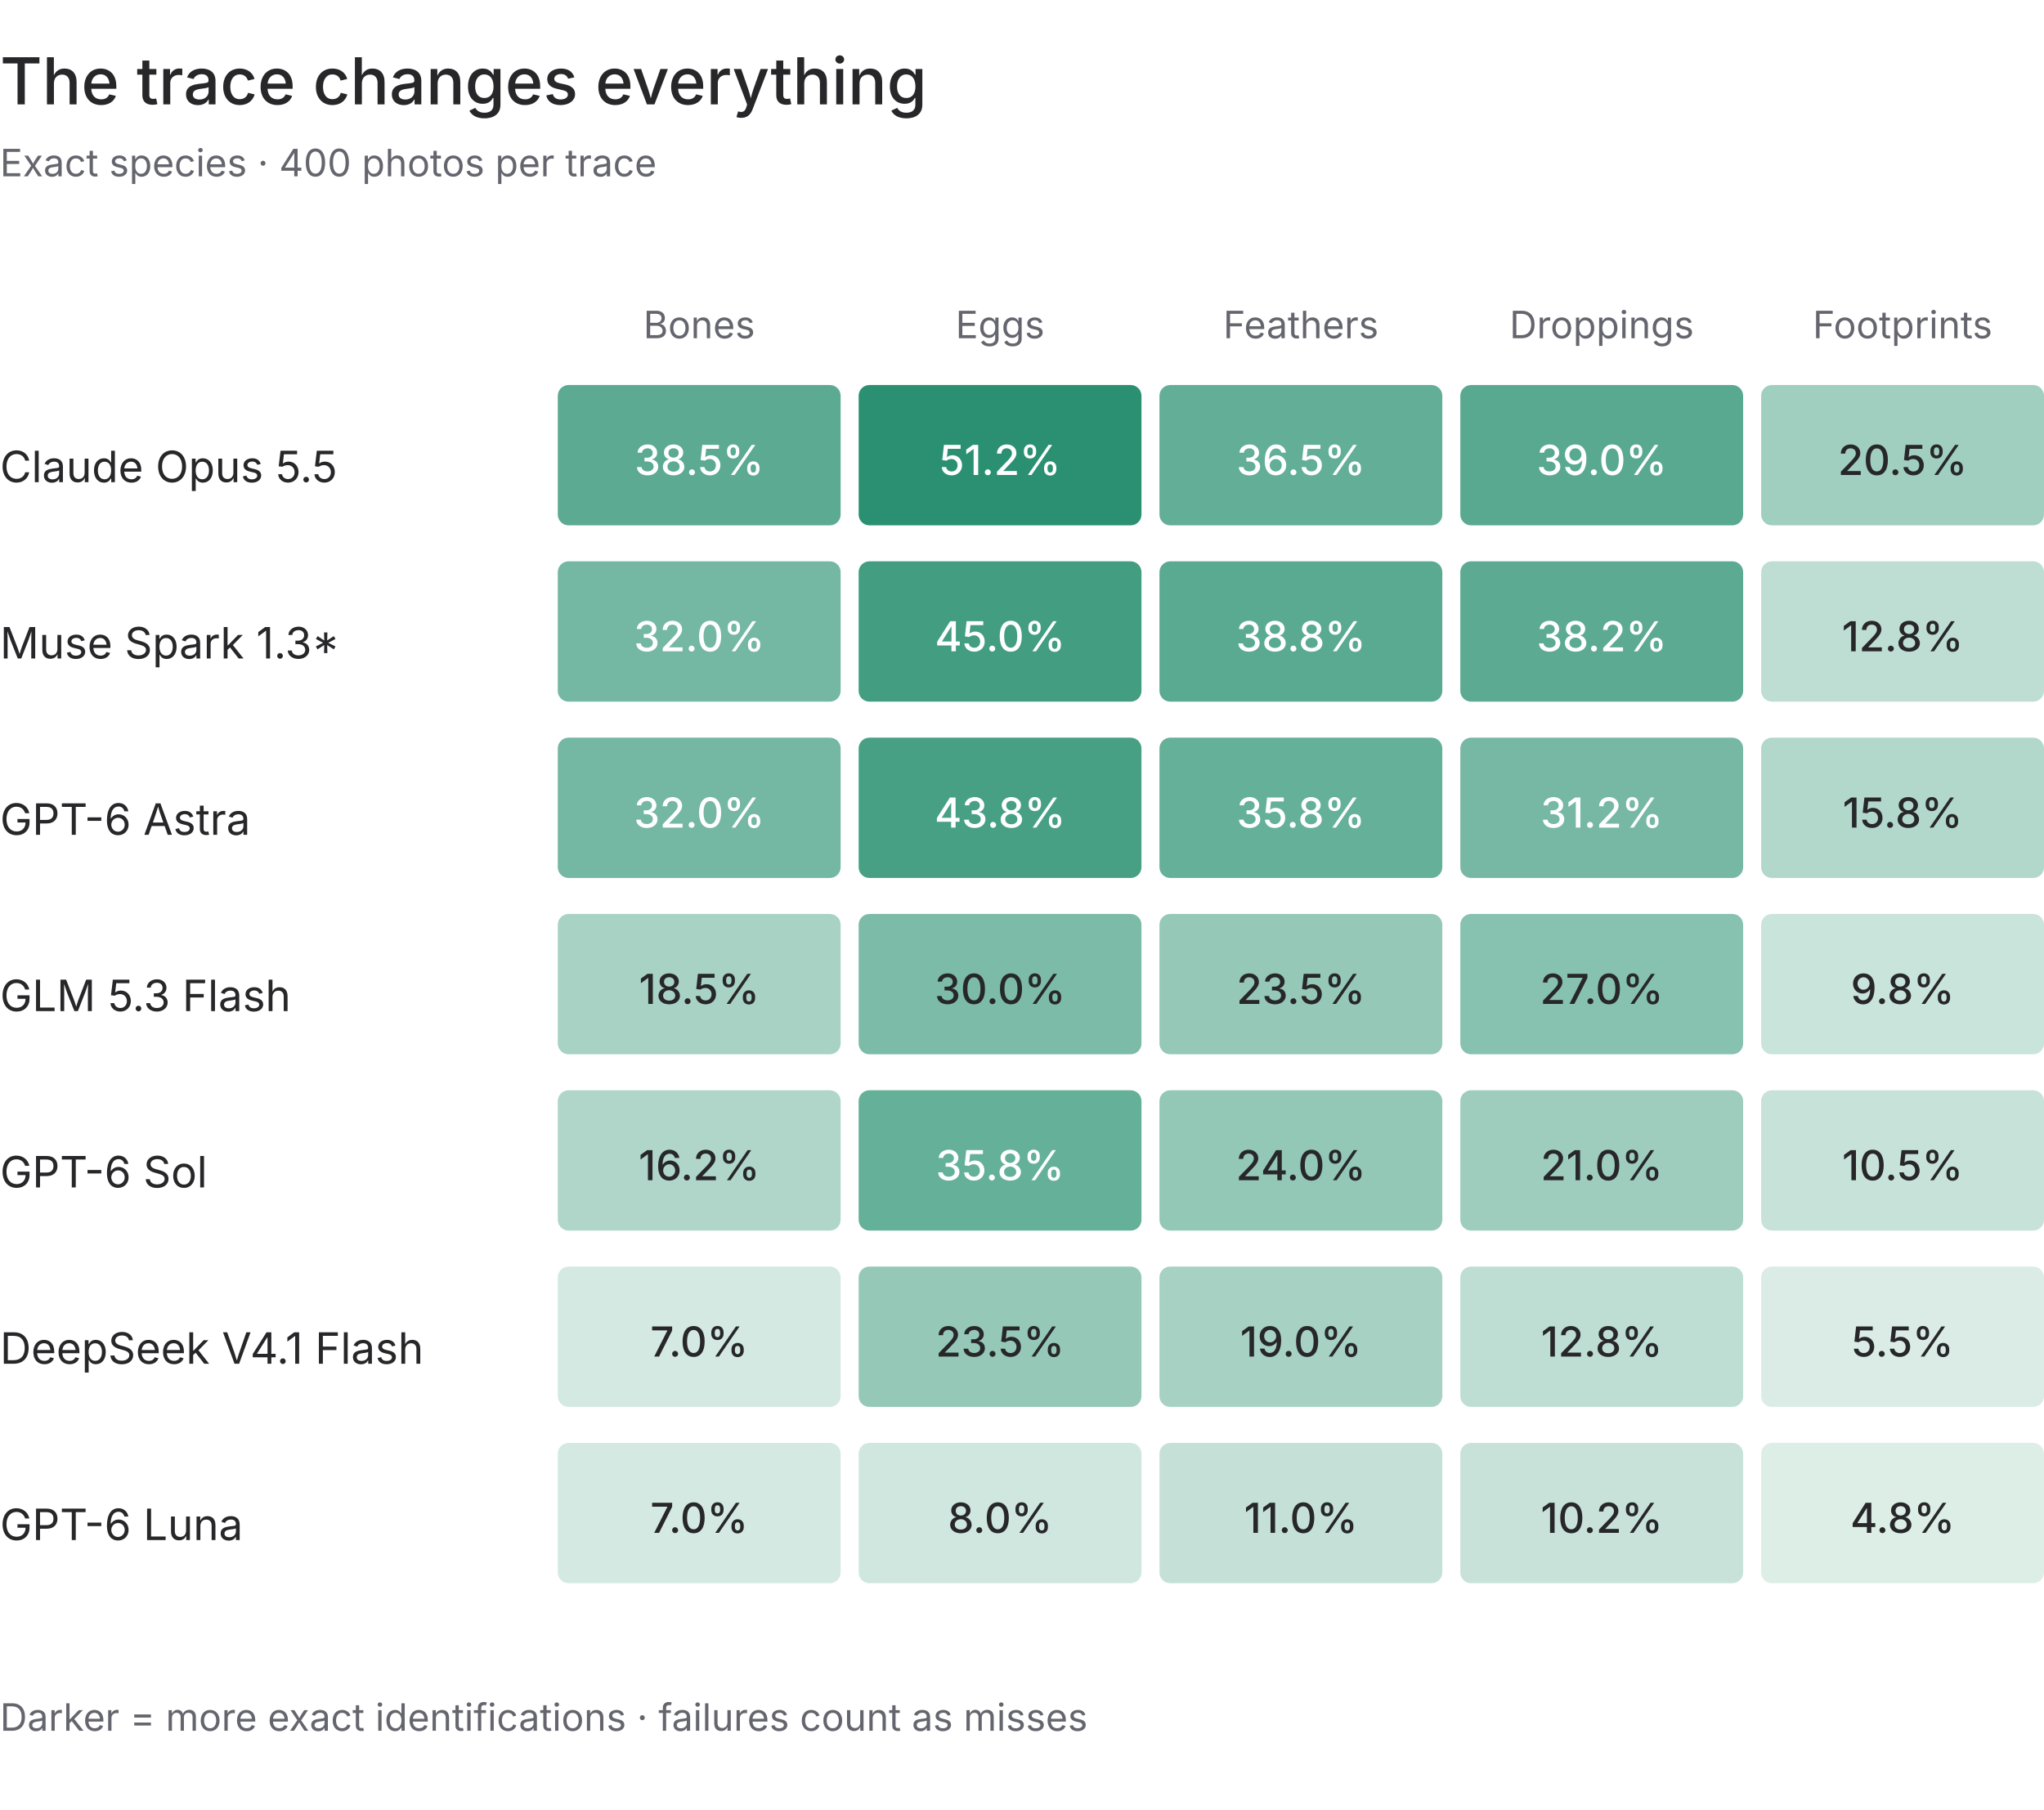
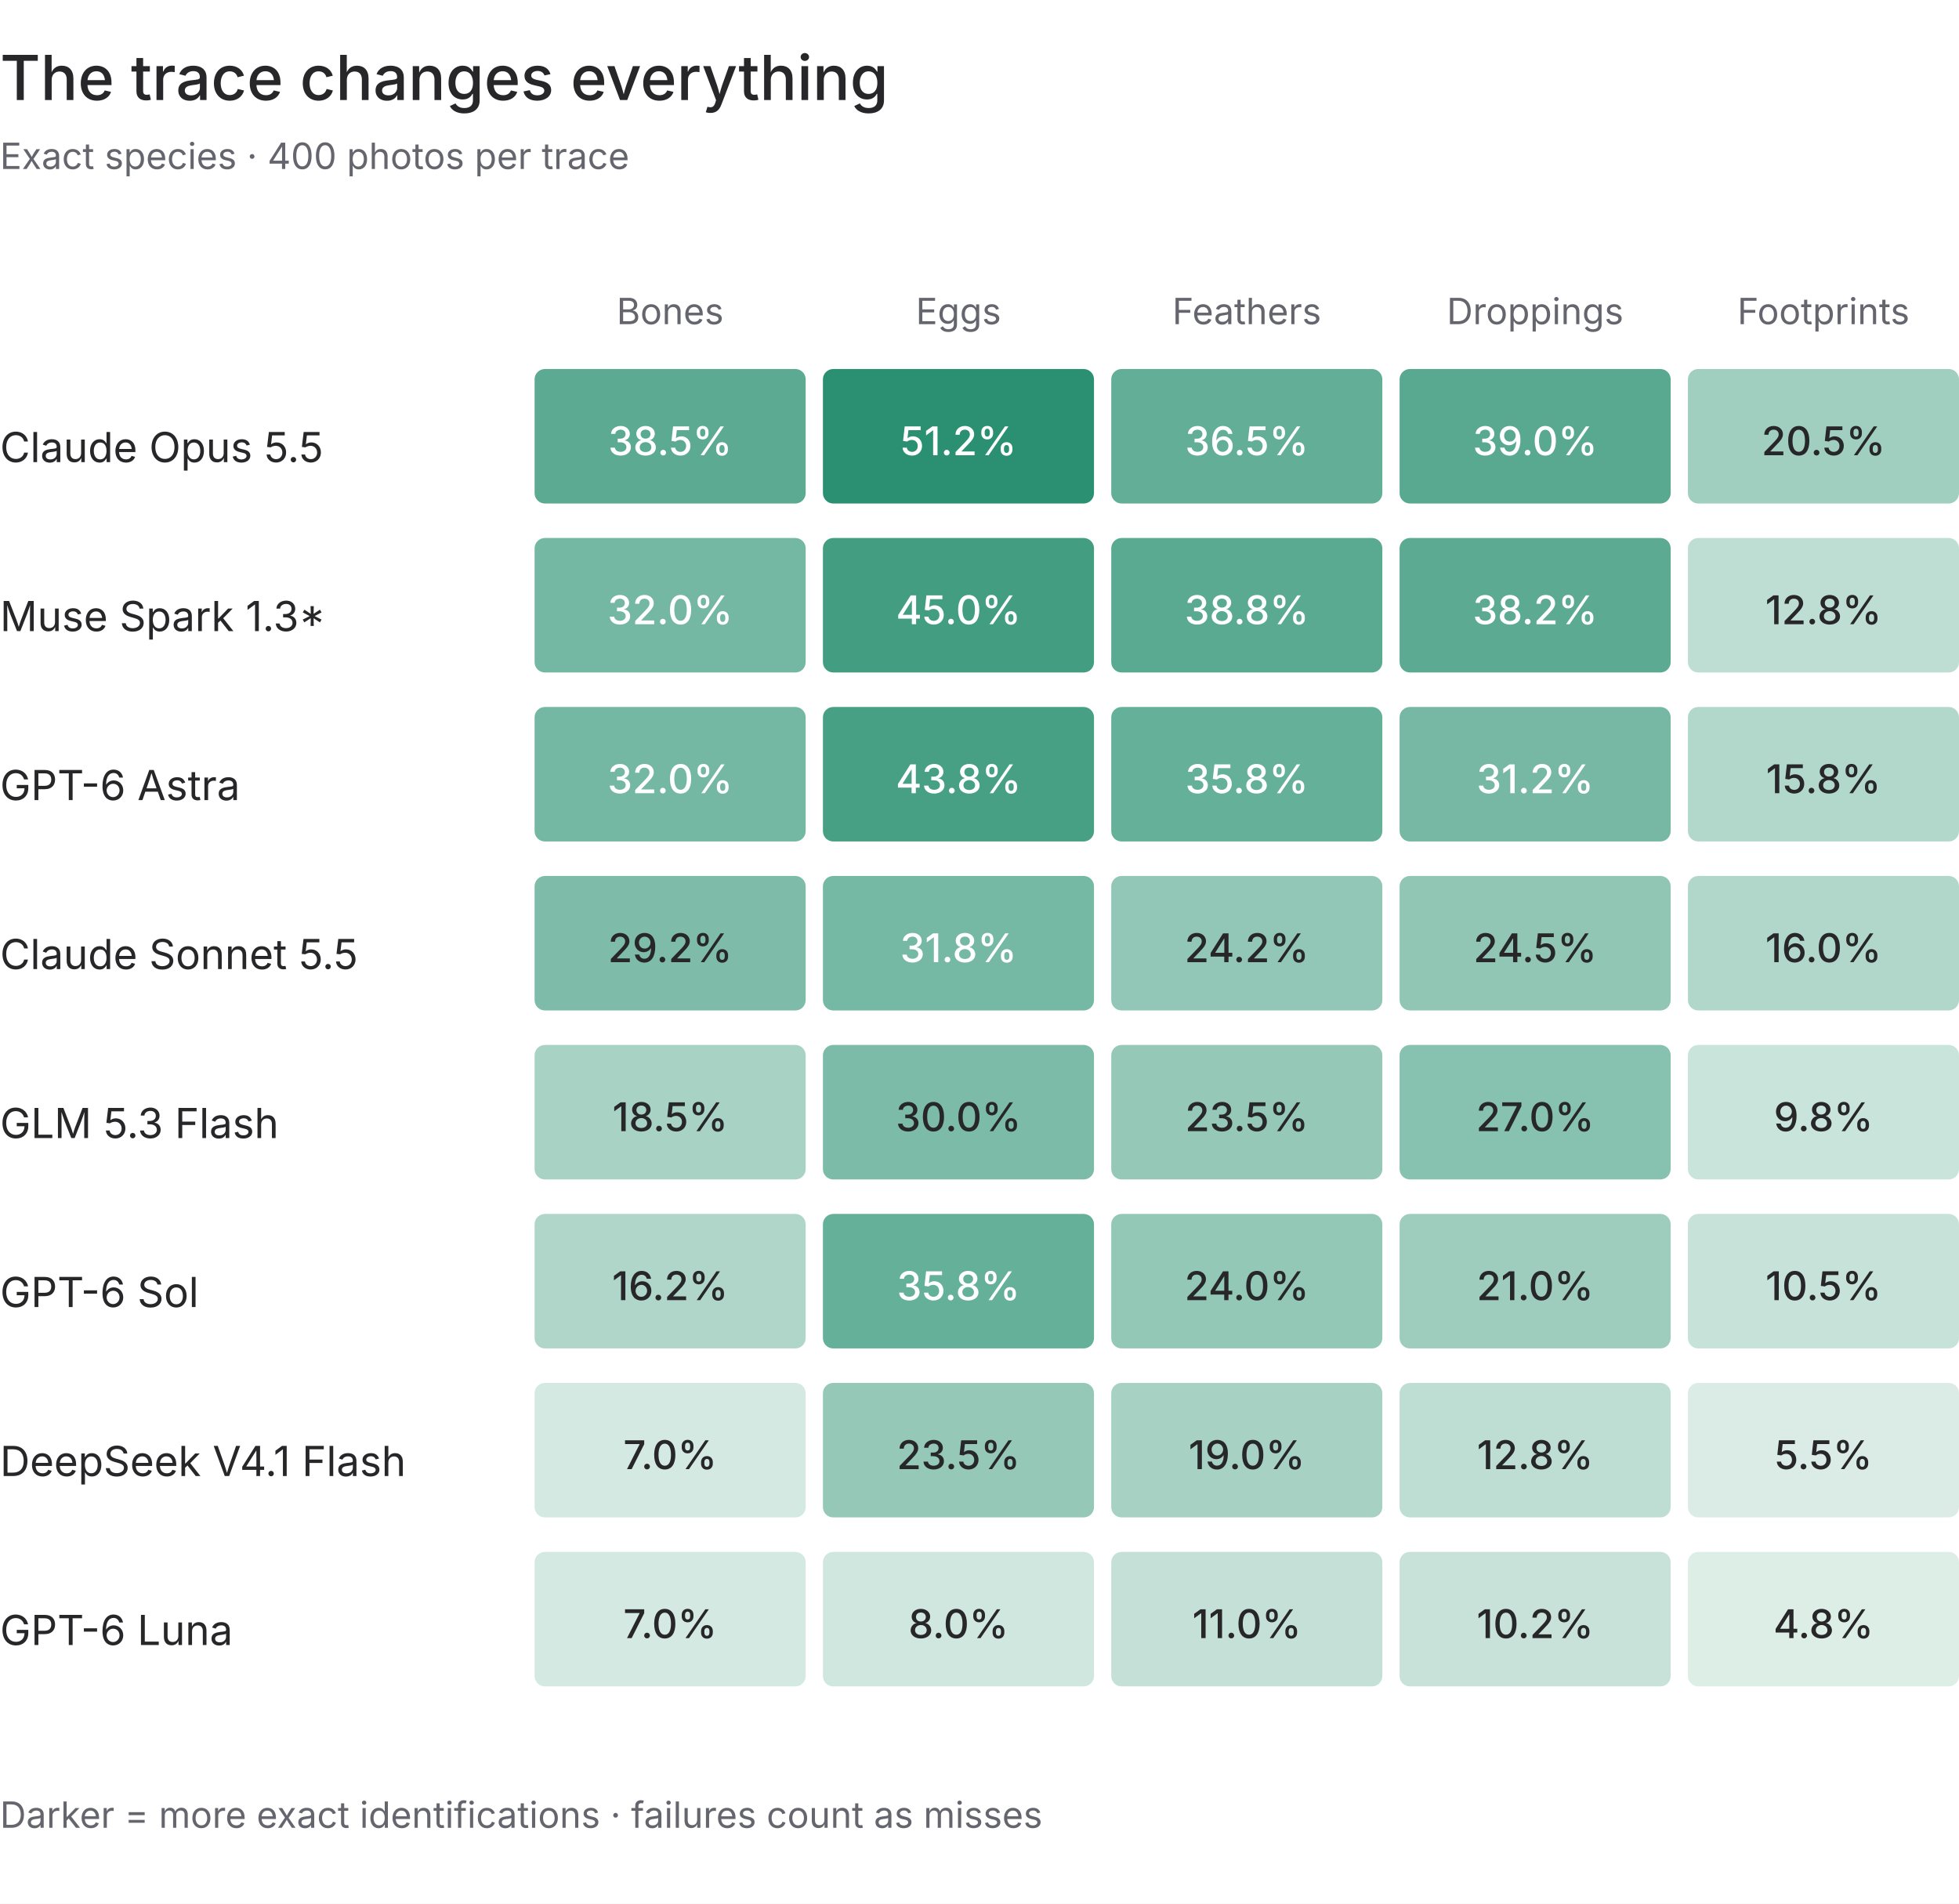
- <svg xmlns="http://www.w3.org/2000/svg" width="568" height="503" viewBox="0 0 568 503" role="img" aria-labelledby="title description">
-   <rect width="568" height="503" fill="#ffffff" />
+ <svg xmlns="http://www.w3.org/2000/svg" width="568" height="552" viewBox="0 0 568 552" role="img" aria-labelledby="title description">
+   <rect width="568" height="552" fill="#ffffff" />
  <text x="0" y="29" fill="#27272a" font-family="Inter, ui-sans-serif, system-ui, sans-serif" font-size="18" font-weight="500" text-anchor="start">The trace changes everything</text>
  <text x="0" y="49" fill="#65656e" font-family="Inter, ui-sans-serif, system-ui, sans-serif" font-size="10.5" font-weight="400" text-anchor="start">Exact species · 400 photos per trace</text>
  <text x="194.3" y="94" fill="#65656e" font-family="Inter, ui-sans-serif, system-ui, sans-serif" font-size="10.5" font-weight="400" text-anchor="middle">Bones</text>
  <text x="277.9" y="94" fill="#65656e" font-family="Inter, ui-sans-serif, system-ui, sans-serif" font-size="10.5" font-weight="400" text-anchor="middle">Eggs</text>
  <text x="361.5" y="94" fill="#65656e" font-family="Inter, ui-sans-serif, system-ui, sans-serif" font-size="10.5" font-weight="400" text-anchor="middle">Feathers</text>
  <text x="445.1" y="94" fill="#65656e" font-family="Inter, ui-sans-serif, system-ui, sans-serif" font-size="10.5" font-weight="400" text-anchor="middle">Droppings</text>
  <text x="528.7" y="94" fill="#65656e" font-family="Inter, ui-sans-serif, system-ui, sans-serif" font-size="10.5" font-weight="400" text-anchor="middle">Footprints</text>
  <text x="0" y="134" fill="#27272a" font-family="Inter, ui-sans-serif, system-ui, sans-serif" font-size="12" font-weight="400" text-anchor="start">Claude Opus 5.5</text>
  <rect x="155.00" y="107" width="78.60" height="39" rx="3" fill="#5baa91" />
  <text x="194.3" y="132" fill="#ffffff" font-family="Inter, ui-sans-serif, system-ui, sans-serif" font-size="11.5" font-weight="500" text-anchor="middle">38.5%</text>
  <rect x="238.60" y="107" width="78.60" height="39" rx="3" fill="#2a9071" />
  <text x="277.9" y="132" fill="#ffffff" font-family="Inter, ui-sans-serif, system-ui, sans-serif" font-size="11.5" font-weight="500" text-anchor="middle">51.2%</text>
  <rect x="322.20" y="107" width="78.60" height="39" rx="3" fill="#62ae97" />
  <text x="361.5" y="132" fill="#ffffff" font-family="Inter, ui-sans-serif, system-ui, sans-serif" font-size="11.5" font-weight="500" text-anchor="middle">36.5%</text>
  <rect x="405.80" y="107" width="78.60" height="39" rx="3" fill="#59a990" />
  <text x="445.1" y="132" fill="#ffffff" font-family="Inter, ui-sans-serif, system-ui, sans-serif" font-size="11.5" font-weight="500" text-anchor="middle">39.0%</text>
  <rect x="489.40" y="107" width="78.60" height="39" rx="3" fill="#a0cebf" />
  <text x="528.7" y="132" fill="#27272a" font-family="Inter, ui-sans-serif, system-ui, sans-serif" font-size="11.5" font-weight="500" text-anchor="middle">20.5%</text>
  <text x="0" y="183" fill="#27272a" font-family="Inter, ui-sans-serif, system-ui, sans-serif" font-size="12" font-weight="400" text-anchor="start">Muse Spark 1.3*</text>
  <rect x="155.00" y="156" width="78.60" height="39" rx="3" fill="#74b7a2" />
  <text x="194.3" y="181" fill="#ffffff" font-family="Inter, ui-sans-serif, system-ui, sans-serif" font-size="11.5" font-weight="500" text-anchor="middle">32.0%</text>
  <rect x="238.60" y="156" width="78.60" height="39" rx="3" fill="#429d81" />
  <text x="277.9" y="181" fill="#ffffff" font-family="Inter, ui-sans-serif, system-ui, sans-serif" font-size="11.5" font-weight="500" text-anchor="middle">45.0%</text>
  <rect x="322.20" y="156" width="78.60" height="39" rx="3" fill="#5aaa91" />
  <text x="361.5" y="181" fill="#ffffff" font-family="Inter, ui-sans-serif, system-ui, sans-serif" font-size="11.5" font-weight="500" text-anchor="middle">38.8%</text>
  <rect x="405.80" y="156" width="78.60" height="39" rx="3" fill="#5caa92" />
  <text x="445.1" y="181" fill="#ffffff" font-family="Inter, ui-sans-serif, system-ui, sans-serif" font-size="11.5" font-weight="500" text-anchor="middle">38.2%</text>
  <rect x="489.40" y="156" width="78.60" height="39" rx="3" fill="#beded3" />
  <text x="528.7" y="181" fill="#27272a" font-family="Inter, ui-sans-serif, system-ui, sans-serif" font-size="11.5" font-weight="500" text-anchor="middle">12.8%</text>
  <text x="0" y="232" fill="#27272a" font-family="Inter, ui-sans-serif, system-ui, sans-serif" font-size="12" font-weight="400" text-anchor="start">GPT-6 Astra</text>
  <rect x="155.00" y="205" width="78.60" height="39" rx="3" fill="#74b7a2" />
  <text x="194.3" y="230" fill="#ffffff" font-family="Inter, ui-sans-serif, system-ui, sans-serif" font-size="11.5" font-weight="500" text-anchor="middle">32.0%</text>
  <rect x="238.60" y="205" width="78.60" height="39" rx="3" fill="#47a084" />
  <text x="277.9" y="230" fill="#ffffff" font-family="Inter, ui-sans-serif, system-ui, sans-serif" font-size="11.5" font-weight="500" text-anchor="middle">43.8%</text>
  <rect x="322.20" y="205" width="78.60" height="39" rx="3" fill="#65b098" />
  <text x="361.5" y="230" fill="#ffffff" font-family="Inter, ui-sans-serif, system-ui, sans-serif" font-size="11.5" font-weight="500" text-anchor="middle">35.8%</text>
  <rect x="405.80" y="205" width="78.60" height="39" rx="3" fill="#77b8a4" />
  <text x="445.1" y="230" fill="#ffffff" font-family="Inter, ui-sans-serif, system-ui, sans-serif" font-size="11.5" font-weight="500" text-anchor="middle">31.2%</text>
  <rect x="489.40" y="205" width="78.60" height="39" rx="3" fill="#b2d8cb" />
  <text x="528.7" y="230" fill="#27272a" font-family="Inter, ui-sans-serif, system-ui, sans-serif" font-size="11.5" font-weight="500" text-anchor="middle">15.8%</text>
-   <text x="0" y="281" fill="#27272a" font-family="Inter, ui-sans-serif, system-ui, sans-serif" font-size="12" font-weight="400" text-anchor="start">GLM 5.3 Flash</text>
-   <rect x="155.00" y="254" width="78.60" height="39" rx="3" fill="#a8d2c4" />
-   <text x="194.3" y="279" fill="#27272a" font-family="Inter, ui-sans-serif, system-ui, sans-serif" font-size="11.5" font-weight="500" text-anchor="middle">18.5%</text>
-   <rect x="238.60" y="254" width="78.60" height="39" rx="3" fill="#7cbba7" />
-   <text x="277.9" y="279" fill="#27272a" font-family="Inter, ui-sans-serif, system-ui, sans-serif" font-size="11.5" font-weight="500" text-anchor="middle">30.0%</text>
-   <rect x="322.20" y="254" width="78.60" height="39" rx="3" fill="#95c8b7" />
-   <text x="361.5" y="279" fill="#27272a" font-family="Inter, ui-sans-serif, system-ui, sans-serif" font-size="11.5" font-weight="500" text-anchor="middle">23.5%</text>
-   <rect x="405.80" y="254" width="78.60" height="39" rx="3" fill="#87c1af" />
-   <text x="445.1" y="279" fill="#27272a" font-family="Inter, ui-sans-serif, system-ui, sans-serif" font-size="11.5" font-weight="500" text-anchor="middle">27.0%</text>
-   <rect x="489.40" y="254" width="78.60" height="39" rx="3" fill="#c9e4da" />
-   <text x="528.7" y="279" fill="#27272a" font-family="Inter, ui-sans-serif, system-ui, sans-serif" font-size="11.5" font-weight="500" text-anchor="middle">9.8%</text>
-   <text x="0" y="330" fill="#27272a" font-family="Inter, ui-sans-serif, system-ui, sans-serif" font-size="12" font-weight="400" text-anchor="start">GPT-6 Sol</text>
-   <rect x="155.00" y="303" width="78.60" height="39" rx="3" fill="#b0d6ca" />
-   <text x="194.3" y="328" fill="#27272a" font-family="Inter, ui-sans-serif, system-ui, sans-serif" font-size="11.5" font-weight="500" text-anchor="middle">16.2%</text>
-   <rect x="238.60" y="303" width="78.60" height="39" rx="3" fill="#65b098" />
-   <text x="277.9" y="328" fill="#ffffff" font-family="Inter, ui-sans-serif, system-ui, sans-serif" font-size="11.5" font-weight="500" text-anchor="middle">35.8%</text>
-   <rect x="322.20" y="303" width="78.60" height="39" rx="3" fill="#93c7b6" />
-   <text x="361.5" y="328" fill="#27272a" font-family="Inter, ui-sans-serif, system-ui, sans-serif" font-size="11.5" font-weight="500" text-anchor="middle">24.0%</text>
-   <rect x="405.80" y="303" width="78.60" height="39" rx="3" fill="#9ecdbe" />
-   <text x="445.1" y="328" fill="#27272a" font-family="Inter, ui-sans-serif, system-ui, sans-serif" font-size="11.5" font-weight="500" text-anchor="middle">21.0%</text>
-   <rect x="489.40" y="303" width="78.60" height="39" rx="3" fill="#c7e2d8" />
-   <text x="528.7" y="328" fill="#27272a" font-family="Inter, ui-sans-serif, system-ui, sans-serif" font-size="11.5" font-weight="500" text-anchor="middle">10.5%</text>
-   <text x="0" y="379" fill="#27272a" font-family="Inter, ui-sans-serif, system-ui, sans-serif" font-size="12" font-weight="400" text-anchor="start">DeepSeek V4.1 Flash</text>
-   <rect x="155.00" y="352" width="78.60" height="39" rx="3" fill="#d4e9e1" />
-   <text x="194.3" y="377" fill="#27272a" font-family="Inter, ui-sans-serif, system-ui, sans-serif" font-size="11.5" font-weight="500" text-anchor="middle">7.0%</text>
-   <rect x="238.60" y="352" width="78.60" height="39" rx="3" fill="#95c8b7" />
-   <text x="277.9" y="377" fill="#27272a" font-family="Inter, ui-sans-serif, system-ui, sans-serif" font-size="11.5" font-weight="500" text-anchor="middle">23.5%</text>
-   <rect x="322.20" y="352" width="78.60" height="39" rx="3" fill="#a6d1c3" />
-   <text x="361.5" y="377" fill="#27272a" font-family="Inter, ui-sans-serif, system-ui, sans-serif" font-size="11.5" font-weight="500" text-anchor="middle">19.0%</text>
-   <rect x="405.80" y="352" width="78.60" height="39" rx="3" fill="#beded3" />
-   <text x="445.1" y="377" fill="#27272a" font-family="Inter, ui-sans-serif, system-ui, sans-serif" font-size="11.5" font-weight="500" text-anchor="middle">12.8%</text>
-   <rect x="489.40" y="352" width="78.60" height="39" rx="3" fill="#daece5" />
-   <text x="528.7" y="377" fill="#27272a" font-family="Inter, ui-sans-serif, system-ui, sans-serif" font-size="11.5" font-weight="500" text-anchor="middle">5.5%</text>
-   <text x="0" y="428" fill="#27272a" font-family="Inter, ui-sans-serif, system-ui, sans-serif" font-size="12" font-weight="400" text-anchor="start">GPT-6 Luna</text>
+   <text x="0" y="281" fill="#27272a" font-family="Inter, ui-sans-serif, system-ui, sans-serif" font-size="12" font-weight="400" text-anchor="start">Claude Sonnet 5.5</text>
+   <rect x="155.00" y="254" width="78.60" height="39" rx="3" fill="#7ebca9" />
+   <text x="194.3" y="279" fill="#27272a" font-family="Inter, ui-sans-serif, system-ui, sans-serif" font-size="11.5" font-weight="500" text-anchor="middle">29.2%</text>
+   <rect x="238.60" y="254" width="78.60" height="39" rx="3" fill="#75b8a3" />
+   <text x="277.9" y="279" fill="#ffffff" font-family="Inter, ui-sans-serif, system-ui, sans-serif" font-size="11.5" font-weight="500" text-anchor="middle">31.8%</text>
+   <rect x="322.20" y="254" width="78.60" height="39" rx="3" fill="#92c6b6" />
+   <text x="361.5" y="279" fill="#27272a" font-family="Inter, ui-sans-serif, system-ui, sans-serif" font-size="11.5" font-weight="500" text-anchor="middle">24.2%</text>
+   <rect x="405.80" y="254" width="78.60" height="39" rx="3" fill="#91c6b5" />
+   <text x="445.1" y="279" fill="#27272a" font-family="Inter, ui-sans-serif, system-ui, sans-serif" font-size="11.5" font-weight="500" text-anchor="middle">24.5%</text>
+   <rect x="489.40" y="254" width="78.60" height="39" rx="3" fill="#b1d7ca" />
+   <text x="528.7" y="279" fill="#27272a" font-family="Inter, ui-sans-serif, system-ui, sans-serif" font-size="11.5" font-weight="500" text-anchor="middle">16.0%</text>
+   <text x="0" y="330" fill="#27272a" font-family="Inter, ui-sans-serif, system-ui, sans-serif" font-size="12" font-weight="400" text-anchor="start">GLM 5.3 Flash</text>
+   <rect x="155.00" y="303" width="78.60" height="39" rx="3" fill="#a8d2c4" />
+   <text x="194.3" y="328" fill="#27272a" font-family="Inter, ui-sans-serif, system-ui, sans-serif" font-size="11.5" font-weight="500" text-anchor="middle">18.5%</text>
+   <rect x="238.60" y="303" width="78.60" height="39" rx="3" fill="#7cbba7" />
+   <text x="277.9" y="328" fill="#27272a" font-family="Inter, ui-sans-serif, system-ui, sans-serif" font-size="11.5" font-weight="500" text-anchor="middle">30.0%</text>
+   <rect x="322.20" y="303" width="78.60" height="39" rx="3" fill="#95c8b7" />
+   <text x="361.5" y="328" fill="#27272a" font-family="Inter, ui-sans-serif, system-ui, sans-serif" font-size="11.5" font-weight="500" text-anchor="middle">23.5%</text>
+   <rect x="405.80" y="303" width="78.60" height="39" rx="3" fill="#87c1af" />
+   <text x="445.1" y="328" fill="#27272a" font-family="Inter, ui-sans-serif, system-ui, sans-serif" font-size="11.5" font-weight="500" text-anchor="middle">27.0%</text>
+   <rect x="489.40" y="303" width="78.60" height="39" rx="3" fill="#c9e4da" />
+   <text x="528.7" y="328" fill="#27272a" font-family="Inter, ui-sans-serif, system-ui, sans-serif" font-size="11.5" font-weight="500" text-anchor="middle">9.8%</text>
+   <text x="0" y="379" fill="#27272a" font-family="Inter, ui-sans-serif, system-ui, sans-serif" font-size="12" font-weight="400" text-anchor="start">GPT-6 Sol</text>
+   <rect x="155.00" y="352" width="78.60" height="39" rx="3" fill="#b0d6ca" />
+   <text x="194.3" y="377" fill="#27272a" font-family="Inter, ui-sans-serif, system-ui, sans-serif" font-size="11.5" font-weight="500" text-anchor="middle">16.2%</text>
+   <rect x="238.60" y="352" width="78.60" height="39" rx="3" fill="#65b098" />
+   <text x="277.9" y="377" fill="#ffffff" font-family="Inter, ui-sans-serif, system-ui, sans-serif" font-size="11.5" font-weight="500" text-anchor="middle">35.8%</text>
+   <rect x="322.20" y="352" width="78.60" height="39" rx="3" fill="#93c7b6" />
+   <text x="361.5" y="377" fill="#27272a" font-family="Inter, ui-sans-serif, system-ui, sans-serif" font-size="11.5" font-weight="500" text-anchor="middle">24.0%</text>
+   <rect x="405.80" y="352" width="78.60" height="39" rx="3" fill="#9ecdbe" />
+   <text x="445.1" y="377" fill="#27272a" font-family="Inter, ui-sans-serif, system-ui, sans-serif" font-size="11.5" font-weight="500" text-anchor="middle">21.0%</text>
+   <rect x="489.40" y="352" width="78.60" height="39" rx="3" fill="#c7e2d8" />
+   <text x="528.7" y="377" fill="#27272a" font-family="Inter, ui-sans-serif, system-ui, sans-serif" font-size="11.5" font-weight="500" text-anchor="middle">10.5%</text>
+   <text x="0" y="428" fill="#27272a" font-family="Inter, ui-sans-serif, system-ui, sans-serif" font-size="12" font-weight="400" text-anchor="start">DeepSeek V4.1 Flash</text>
  <rect x="155.00" y="401" width="78.60" height="39" rx="3" fill="#d4e9e1" />
  <text x="194.3" y="426" fill="#27272a" font-family="Inter, ui-sans-serif, system-ui, sans-serif" font-size="11.5" font-weight="500" text-anchor="middle">7.0%</text>
-   <rect x="238.60" y="401" width="78.60" height="39" rx="3" fill="#d0e7df" />
-   <text x="277.9" y="426" fill="#27272a" font-family="Inter, ui-sans-serif, system-ui, sans-serif" font-size="11.5" font-weight="500" text-anchor="middle">8.0%</text>
-   <rect x="322.20" y="401" width="78.60" height="39" rx="3" fill="#c5e1d7" />
-   <text x="361.5" y="426" fill="#27272a" font-family="Inter, ui-sans-serif, system-ui, sans-serif" font-size="11.5" font-weight="500" text-anchor="middle">11.0%</text>
-   <rect x="405.80" y="401" width="78.60" height="39" rx="3" fill="#c8e2d9" />
-   <text x="445.1" y="426" fill="#27272a" font-family="Inter, ui-sans-serif, system-ui, sans-serif" font-size="11.5" font-weight="500" text-anchor="middle">10.2%</text>
-   <rect x="489.40" y="401" width="78.60" height="39" rx="3" fill="#ddeee7" />
-   <text x="528.7" y="426" fill="#27272a" font-family="Inter, ui-sans-serif, system-ui, sans-serif" font-size="11.5" font-weight="500" text-anchor="middle">4.8%</text>
-   <text x="0" y="481" fill="#65656e" font-family="Inter, ui-sans-serif, system-ui, sans-serif" font-size="10.5" font-weight="400" text-anchor="start">Darker = more exact identifications · failures count as misses</text>
+   <rect x="238.60" y="401" width="78.60" height="39" rx="3" fill="#95c8b7" />
+   <text x="277.9" y="426" fill="#27272a" font-family="Inter, ui-sans-serif, system-ui, sans-serif" font-size="11.5" font-weight="500" text-anchor="middle">23.5%</text>
+   <rect x="322.20" y="401" width="78.60" height="39" rx="3" fill="#a6d1c3" />
+   <text x="361.5" y="426" fill="#27272a" font-family="Inter, ui-sans-serif, system-ui, sans-serif" font-size="11.5" font-weight="500" text-anchor="middle">19.0%</text>
+   <rect x="405.80" y="401" width="78.60" height="39" rx="3" fill="#beded3" />
+   <text x="445.1" y="426" fill="#27272a" font-family="Inter, ui-sans-serif, system-ui, sans-serif" font-size="11.5" font-weight="500" text-anchor="middle">12.8%</text>
+   <rect x="489.40" y="401" width="78.60" height="39" rx="3" fill="#daece5" />
+   <text x="528.7" y="426" fill="#27272a" font-family="Inter, ui-sans-serif, system-ui, sans-serif" font-size="11.5" font-weight="500" text-anchor="middle">5.5%</text>
+   <text x="0" y="477" fill="#27272a" font-family="Inter, ui-sans-serif, system-ui, sans-serif" font-size="12" font-weight="400" text-anchor="start">GPT-6 Luna</text>
+   <rect x="155.00" y="450" width="78.60" height="39" rx="3" fill="#d4e9e1" />
+   <text x="194.3" y="475" fill="#27272a" font-family="Inter, ui-sans-serif, system-ui, sans-serif" font-size="11.5" font-weight="500" text-anchor="middle">7.0%</text>
+   <rect x="238.60" y="450" width="78.60" height="39" rx="3" fill="#d0e7df" />
+   <text x="277.9" y="475" fill="#27272a" font-family="Inter, ui-sans-serif, system-ui, sans-serif" font-size="11.5" font-weight="500" text-anchor="middle">8.0%</text>
+   <rect x="322.20" y="450" width="78.60" height="39" rx="3" fill="#c5e1d7" />
+   <text x="361.5" y="475" fill="#27272a" font-family="Inter, ui-sans-serif, system-ui, sans-serif" font-size="11.5" font-weight="500" text-anchor="middle">11.0%</text>
+   <rect x="405.80" y="450" width="78.60" height="39" rx="3" fill="#c8e2d9" />
+   <text x="445.1" y="475" fill="#27272a" font-family="Inter, ui-sans-serif, system-ui, sans-serif" font-size="11.5" font-weight="500" text-anchor="middle">10.2%</text>
+   <rect x="489.40" y="450" width="78.60" height="39" rx="3" fill="#ddeee7" />
+   <text x="528.7" y="475" fill="#27272a" font-family="Inter, ui-sans-serif, system-ui, sans-serif" font-size="11.5" font-weight="500" text-anchor="middle">4.8%</text>
+   <text x="0" y="530" fill="#65656e" font-family="Inter, ui-sans-serif, system-ui, sans-serif" font-size="10.5" font-weight="400" text-anchor="start">Darker = more exact identifications · failures count as misses</text>
</svg>
